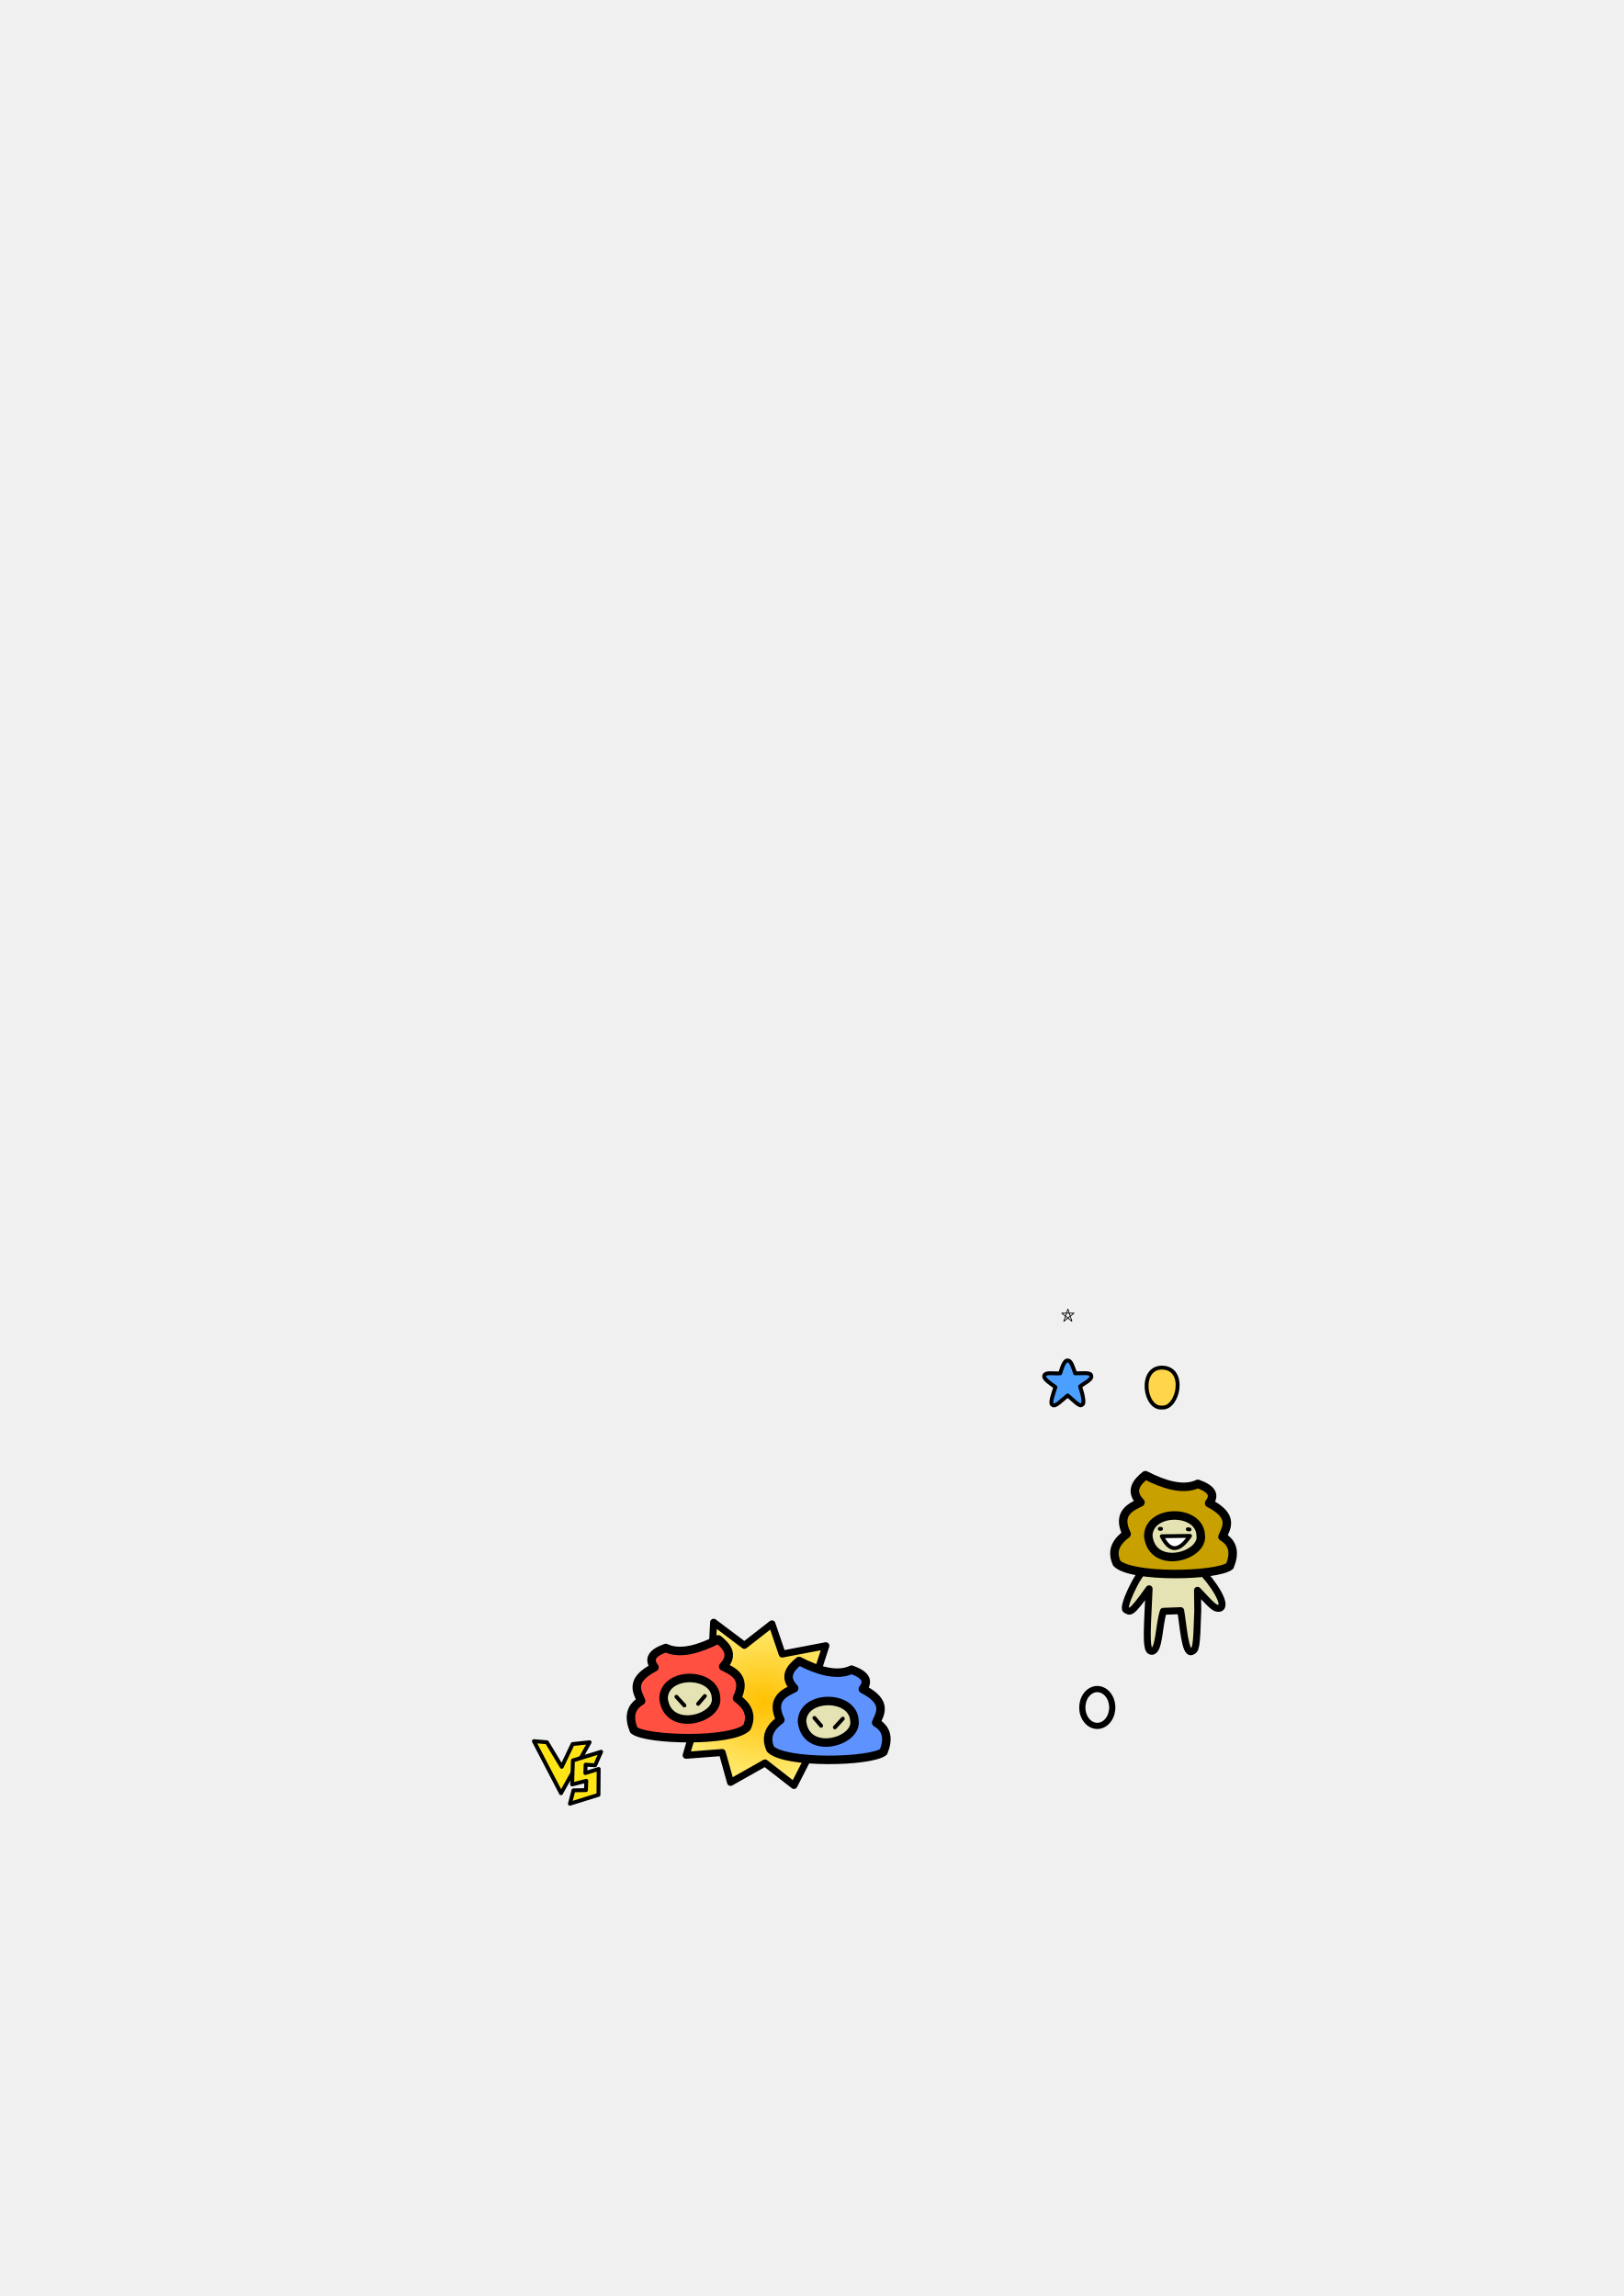
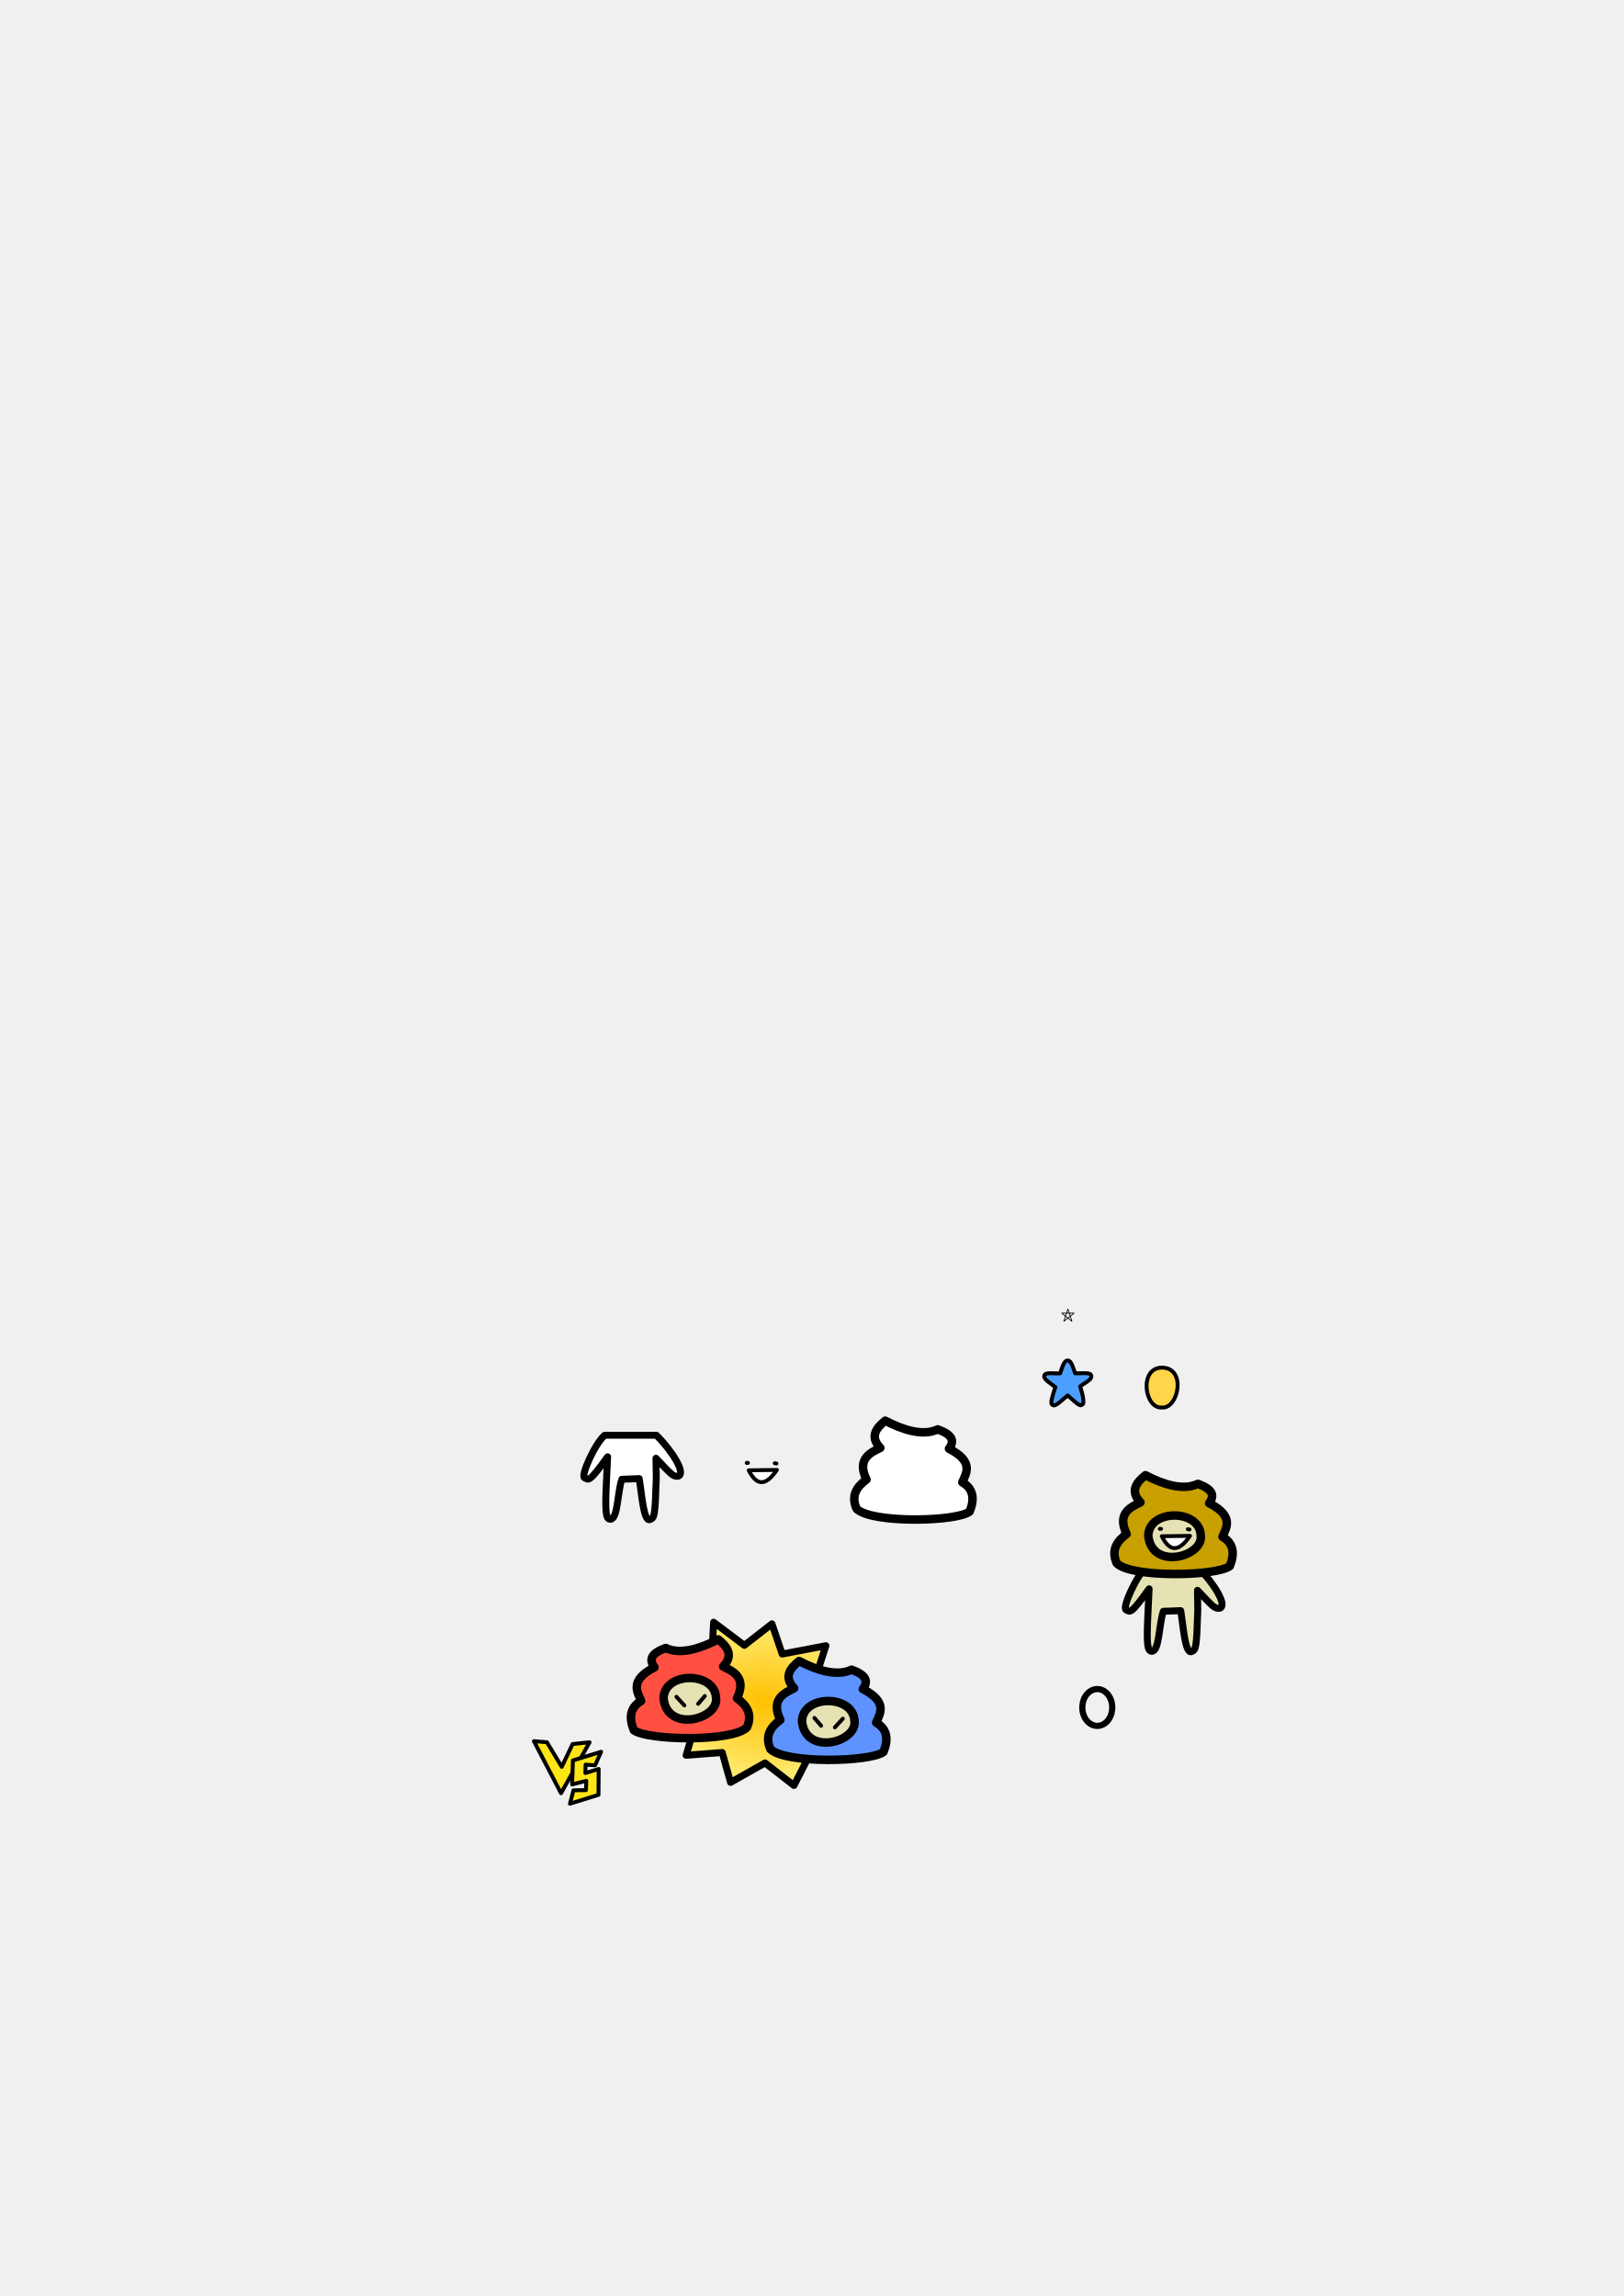
- <svg xmlns="http://www.w3.org/2000/svg" xmlns:xlink="http://www.w3.org/1999/xlink" width="210mm" height="297mm" viewBox="0 0 210 297" version="1.1" id="svg8">
+ <svg xmlns="http://www.w3.org/2000/svg" xmlns:xlink="http://www.w3.org/1999/xlink" id="svg8" version="1.1" viewBox="0 0 210 297" height="297mm" width="210mm">
  <defs id="defs2">
+     <linearGradient id="linearGradient997">
+       <stop id="stop993" offset="0" style="stop-color:#ffe186;stop-opacity:1" />
+       <stop style="stop-color:#ffdb5b;stop-opacity:1" offset="0.354" id="stop999" />
+       <stop id="stop1001" offset="0.672" style="stop-color:#ff6557;stop-opacity:1" />
+       <stop id="stop995" offset="1" style="stop-color:#ff2525;stop-opacity:1" />
+     </linearGradient>
+     <linearGradient id="linearGradient911">
+       <stop id="stop907" offset="0" style="stop-color:#ff5c01;stop-opacity:1" />
+       <stop style="stop-color:#e5f341;stop-opacity:1" offset="0.138" id="stop913" />
+       <stop id="stop915" offset="0.303" style="stop-color:#5aee7d;stop-opacity:1" />
+       <stop style="stop-color:#6ccde8;stop-opacity:1" offset="0.483" id="stop917" />
+       <stop id="stop919" offset="0.693" style="stop-color:#7c72e1;stop-opacity:1" />
+       <stop style="stop-color:#b67cdd;stop-opacity:1" offset="0.85" id="stop921" />
+       <stop id="stop909" offset="1" style="stop-color:#fb82ff;stop-opacity:1" />
+     </linearGradient>
    <linearGradient id="linearGradient970">
-       <stop id="stop966" offset="0" style="stop-color:#ffc001;stop-opacity:1" />
-       <stop id="stop968" offset="1" style="stop-color:#fff182;stop-opacity:1" />
+       <stop style="stop-color:#ffc001;stop-opacity:1" offset="0" id="stop966" />
+       <stop style="stop-color:#fff182;stop-opacity:1" offset="1" id="stop968" />
    </linearGradient>
-     <radialGradient spreadMethod="pad" gradientUnits="userSpaceOnUse" gradientTransform="matrix(1,0,0,0.9050471,0,20.86558)" r="12.887" fy="220.175" fx="98.758" cy="220.175" cx="98.758" id="radialGradient972" xlink:href="#linearGradient970" />
+     <radialGradient xlink:href="#linearGradient970" id="radialGradient972" cx="98.758" cy="220.175" fx="98.758" fy="220.175" r="12.887" gradientTransform="matrix(1,0,0,0.9050471,0,20.86558)" gradientUnits="userSpaceOnUse" spreadMethod="pad" />
+     <linearGradient gradientTransform="matrix(4.015598,-0.6769159,0.6941582,4.117883,-594.64,-712.2462)" spreadMethod="pad" gradientUnits="userSpaceOnUse" y2="267.02" x2="178.491" y1="253.164" x1="162.105" id="linearGradient905" xlink:href="#linearGradient997" />
+     <linearGradient xlink:href="#linearGradient911" id="linearGradient905-1" x1="162.151" y1="267.069" x2="178.491" y2="253.271" gradientUnits="userSpaceOnUse" spreadMethod="pad" gradientTransform="matrix(4.072253,0,0,4.175981,-344.0528,-854.7315)" />
+     <radialGradient spreadMethod="pad" gradientUnits="userSpaceOnUse" gradientTransform="matrix(3.865453,0,0,3.498417,-104.531,-519.9902)" r="12.887" fy="220.175" fx="98.758" cy="220.175" cx="98.758" id="radialGradient972-8" xlink:href="#linearGradient970" />
  </defs>
  <g id="layer1">
-     <path id="path943" d="m 92.104,213.496 0.194,-3.651 3.973,2.99 3.567,-2.779 1.328,3.904 5.65,-1.076 -1.417,4.383 5.292,2.778 -5.358,2.183 2.91,4.564 -3.448,0.048 -2.108,4.119 -3.743,-2.912 -4.459,2.515 -1.08,-3.866 -4.662,0.359 1.221,-4.122 -4.145,-3.218 4.63,-2.051 -2.332,-3.539 z" style="fill:url(#radialGradient972);fill-opacity:1;fill-rule:evenodd;stroke:#000000;stroke-width:0.904;stroke-linecap:round;stroke-linejoin:round;stroke-miterlimit:4;stroke-dasharray:none;paint-order:markers fill stroke" />
-     <path style="fill:#e5e3b3;fill-opacity:1;fill-rule:evenodd;stroke:#000000;stroke-width:0.9;stroke-linecap:round;stroke-linejoin:round;stroke-miterlimit:4;stroke-dasharray:none;stroke-opacity:1;paint-order:markers fill stroke" d="m 148.474,208.596 c -0.204,4.12 -0.089,5.037 0.519,5.007 0.953,-0.048 0.875,-3.367 1.466,-5.172 l 2.244,-0.083 c 0.319,1.749 0.543,5.649 1.405,5.296 0.559,-0.23 0.651,-0.355 0.804,-5.331 l -0.035,-2.599 c 1.98,2.096 2.213,2.401 2.856,2.322 1.081,-0.3 -0.722,-3.239 -2.809,-5.299 l -6.685,-1e-5 c -1.261,1.073 -3.122,5.248 -2.611,5.496 0.539,0.262 0.532,0.732 2.989,-2.709 z" id="path833" />
-     <path style="fill:#c8a000;fill-opacity:1;fill-rule:evenodd;stroke:#000000;stroke-width:1.1;stroke-linecap:round;stroke-linejoin:round;stroke-miterlimit:4;stroke-dasharray:none;stroke-opacity:1;paint-order:markers fill stroke" d="m 144.431,202.214 c 1.896,1.919 12.93,1.679 14.626,0.364 0.66,-1.628 0.492,-2.946 -0.947,-3.788 0.438,-1.106 1.622,-2.622 -1.727,-4.345 0.801,-1.059 0.36,-1.843 -1.457,-2.502 -1.915,0.916 -4.504,0.066 -6.787,-1.119 -1.033,0.841 -2.114,1.98 -0.64,3.516 -1.021,0.529 -3.167,1.298 -1.786,4.092 -1.135,0.85 -2.083,1.976 -1.282,3.781 z" id="path835" />
-     <path style="fill:#e5e3b3;fill-opacity:1;fill-rule:evenodd;stroke:#000000;stroke-width:1.1;stroke-linecap:round;stroke-linejoin:round;stroke-miterlimit:4;stroke-dasharray:none;stroke-opacity:1;paint-order:markers fill stroke" d="m 148.511,198.69 c 0.046,-3.521 6.624,-3.519 6.783,-0.113 0.422,2.771 -6.279,4.614 -6.783,0.113 z" id="path837" />
-     <path style="fill:#ffffff;fill-opacity:1;fill-rule:evenodd;stroke:#000000;stroke-width:0.5;stroke-linecap:round;stroke-linejoin:round;stroke-miterlimit:4;stroke-dasharray:none;stroke-opacity:1;paint-order:markers fill stroke" d="m 149.997,197.764 h 0.165" id="path839" />
-     <path style="fill:#ffffff;fill-opacity:1;fill-rule:evenodd;stroke:#000000;stroke-width:0.5;stroke-linecap:round;stroke-linejoin:round;stroke-miterlimit:4;stroke-dasharray:none;stroke-opacity:1;paint-order:markers fill stroke" d="m 153.624,197.811 0.224,0.035" id="path841" />
-     <path style="fill:#ffffff;fill-opacity:1;fill-rule:evenodd;stroke:#000000;stroke-width:0.5;stroke-linecap:round;stroke-linejoin:round;stroke-miterlimit:4;stroke-dasharray:none;stroke-opacity:1;paint-order:markers fill stroke" d="m 150.257,198.721 c 1.181,2.341 2.406,1.753 3.65,-0.047 z" id="path843" />
-     <path style="fill:none;fill-opacity:1;fill-rule:evenodd;stroke:#000000;stroke-width:0.8;stroke-linecap:round;stroke-linejoin:round;stroke-miterlimit:4;stroke-dasharray:none;stroke-opacity:1;paint-order:markers fill stroke" id="path1437" d="m 140.375,222.315 a 1.937,2.382 0 0 1 0.36,-3.33 1.937,2.382 0 0 1 2.71,0.425 1.937,2.382 0 0 1 -0.332,3.334 1.937,2.382 0 0 1 -2.713,-0.391" />
-     <path id="path835-4" d="m 96.6,223.447 c -1.896,1.919 -12.93,1.679 -14.626,0.364 -0.66,-1.628 -0.492,-2.946 0.947,-3.788 -0.438,-1.106 -1.622,-2.622 1.727,-4.345 -0.801,-1.059 -0.36,-1.843 1.457,-2.502 1.915,0.916 4.504,0.066 6.787,-1.119 1.033,0.841 2.114,1.98 0.64,3.516 1.021,0.529 3.167,1.298 1.786,4.092 1.135,0.85 2.083,1.976 1.282,3.781 z" style="fill:#ff5041;fill-opacity:1;fill-rule:evenodd;stroke:#000000;stroke-width:1.1;stroke-linecap:round;stroke-linejoin:round;stroke-miterlimit:4;stroke-dasharray:none;stroke-opacity:1;paint-order:markers fill stroke" />
-     <path id="path862" d="m 138.113,169.333 -0.529,1.587 1.323,-1.058 h -1.587 c 0.441,0.353 1.393,1.114 1.323,1.058 z" style="fill:none;fill-opacity:1;fill-rule:evenodd;stroke:#000000;stroke-width:0.1;stroke-linecap:round;stroke-linejoin:round;stroke-miterlimit:4;stroke-dasharray:none;paint-order:markers fill stroke" />
-     <path id="path864" d="m 136.138,181.726 c -0.414,-0.085 0.061,-1.393 0.362,-2.291 -0.658,-0.529 -1.697,-1.092 -1.396,-1.587 0.245,-0.359 1.157,-0.144 2.014,-0.201 0.237,-0.713 0.517,-1.726 0.983,-1.655 0.449,-0.032 0.698,0.957 0.955,1.655 0.812,0.012 1.9,-0.127 2.03,0.191 0.333,0.576 -0.736,0.978 -1.39,1.507 0.298,0.898 0.656,2.313 0.235,2.359 -0.258,0.37 -1.135,-0.625 -1.844,-1.196 -0.722,0.58 -1.644,1.566 -1.948,1.217 z" style="fill:#4a9fff;fill-opacity:1;fill-rule:evenodd;stroke:#000000;stroke-width:0.504;stroke-linecap:round;stroke-linejoin:round;stroke-miterlimit:4;stroke-dasharray:none;paint-order:markers fill stroke" />
-     <path id="path866" d="m 150.316,176.907 c 3.186,0.077 2.07,5.325 0,5.159 -2.303,0.258 -3.072,-5.177 0,-5.159 z" style="fill:#ffd54a;fill-opacity:1;fill-rule:evenodd;stroke:#000000;stroke-width:0.504;stroke-linecap:round;stroke-linejoin:round;stroke-miterlimit:4;stroke-dasharray:none;paint-order:markers fill stroke" />
-     <path style="fill:#5e92ff;fill-opacity:1;fill-rule:evenodd;stroke:#000000;stroke-width:1.1;stroke-linecap:round;stroke-linejoin:round;stroke-miterlimit:4;stroke-dasharray:none;stroke-opacity:1;paint-order:markers fill stroke" d="m 99.642,226.254 c 1.896,1.919 12.93,1.679 14.626,0.364 0.66,-1.628 0.492,-2.946 -0.947,-3.788 0.438,-1.106 1.622,-2.622 -1.727,-4.345 0.801,-1.059 0.36,-1.843 -1.457,-2.502 -1.915,0.916 -4.504,0.066 -6.787,-1.119 -1.033,0.841 -2.114,1.98 -0.64,3.516 -1.021,0.529 -3.167,1.298 -1.786,4.092 -1.135,0.85 -2.083,1.976 -1.282,3.781 z" id="path835-4-4" />
-     <path id="path837-7" d="m 103.725,222.689 c 0.046,-3.521 6.624,-3.519 6.783,-0.113 0.422,2.771 -6.279,4.614 -6.783,0.113 z" style="fill:#e5e3b3;fill-opacity:1;fill-rule:evenodd;stroke:#000000;stroke-width:1.1;stroke-linecap:round;stroke-linejoin:round;stroke-miterlimit:4;stroke-dasharray:none;stroke-opacity:1;paint-order:markers fill stroke" />
-     <path style="fill:#e5e3b3;fill-opacity:1;fill-rule:evenodd;stroke:#000000;stroke-width:1.1;stroke-linecap:round;stroke-linejoin:round;stroke-miterlimit:4;stroke-dasharray:none;stroke-opacity:1;paint-order:markers fill stroke" d="m 85.82,219.713 c 0.046,-3.521 6.624,-3.519 6.783,-0.113 0.422,2.771 -6.279,4.614 -6.783,0.113 z" id="path837-7-6" />
-     <path id="path917" d="m 105.333,222.227 0.865,1.006" style="fill:#ff5041;fill-opacity:1;fill-rule:evenodd;stroke:#000000;stroke-width:0.504;stroke-linecap:round;stroke-linejoin:round;stroke-miterlimit:4;stroke-dasharray:none;paint-order:markers fill stroke" />
-     <path id="path919" d="m 107.976,223.443 1.029,-1.123" style="fill:#ff5041;fill-opacity:1;fill-rule:evenodd;stroke:#000000;stroke-width:0.504;stroke-linecap:round;stroke-linejoin:round;stroke-miterlimit:4;stroke-dasharray:none;paint-order:markers fill stroke" />
-     <path style="fill:#ff5041;fill-opacity:1;fill-rule:evenodd;stroke:#000000;stroke-width:0.504;stroke-linecap:round;stroke-linejoin:round;stroke-miterlimit:4;stroke-dasharray:none;paint-order:markers fill stroke" d="m 91.158,219.394 -0.865,1.006" id="path917-5" />
-     <path style="fill:#ff5041;fill-opacity:1;fill-rule:evenodd;stroke:#000000;stroke-width:0.504;stroke-linecap:round;stroke-linejoin:round;stroke-miterlimit:4;stroke-dasharray:none;paint-order:markers fill stroke" d="m 88.515,220.61 -1.029,-1.123" id="path919-8" />
-     <path id="path939" d="m 69.052,225.229 3.508,6.735 3.695,-6.595 -2.198,0.234 -1.403,2.947 -1.918,-3.18 z" style="fill:#ffe416;fill-opacity:1;fill-rule:evenodd;stroke:#000000;stroke-width:0.504;stroke-linecap:round;stroke-linejoin:round;stroke-miterlimit:4;stroke-dasharray:none;paint-order:markers fill stroke" />
-     <path id="path941" d="m 77.744,226.6 -3.648,1.123 -0.1,3.106 1.832,-0.47 -0.041,1.2 -1.621,0.032 -0.452,1.729 3.69,-1.149 0.025,-3.345 -1.725,0.529 0.037,-1.085 1.229,0.081 z" style="fill:#ffe416;fill-opacity:1;fill-rule:evenodd;stroke:#000000;stroke-width:0.504;stroke-linecap:round;stroke-linejoin:round;stroke-miterlimit:4;stroke-dasharray:none;paint-order:markers fill stroke" />
+     <path id="path943-5" d="m 251.493,224.613 0.749,-14.114 15.359,11.557 13.789,-10.744 5.132,15.09 19.222,-1.539 -2.889,16.321 14.124,8.74 -14.349,8.438 11.25,17.642 -13.329,0.186 -8.149,15.922 -14.468,-11.258 -17.237,9.723 -4.174,-14.943 -18.019,1.387 4.721,-15.935 -11.158,-9.26 13.034,-11.107 -9.013,-13.679 z" style="fill:url(#radialGradient972-8);fill-opacity:1;fill-rule:evenodd;stroke:#000000;stroke-width:3.494;stroke-linecap:round;stroke-linejoin:round;stroke-miterlimit:4;stroke-dasharray:none;paint-order:markers fill stroke" />
+     <path style="fill:url(#radialGradient972);fill-opacity:1;fill-rule:evenodd;stroke:#000000;stroke-width:0.904;stroke-linecap:round;stroke-linejoin:round;stroke-miterlimit:4;stroke-dasharray:none;paint-order:markers fill stroke" d="m 92.104,213.496 0.194,-3.651 3.973,2.99 3.567,-2.779 1.328,3.904 5.65,-1.076 -1.417,4.383 5.292,2.778 -5.358,2.183 2.91,4.564 -3.448,0.048 -2.108,4.119 -3.743,-2.912 -4.459,2.515 -1.08,-3.866 -4.662,0.359 1.221,-4.122 -4.145,-3.218 4.63,-2.051 -2.332,-3.539 z" id="path943" />
+     <path id="path833" d="m 148.474,208.596 c -0.204,4.12 -0.089,5.037 0.519,5.007 0.953,-0.048 0.875,-3.367 1.466,-5.172 l 2.244,-0.083 c 0.319,1.749 0.543,5.649 1.405,5.296 0.559,-0.23 0.651,-0.355 0.804,-5.331 l -0.035,-2.599 c 1.98,2.096 2.213,2.401 2.856,2.322 1.081,-0.3 -0.722,-3.239 -2.809,-5.299 l -6.685,-1e-5 c -1.261,1.073 -3.122,5.248 -2.611,5.496 0.539,0.262 0.532,0.732 2.989,-2.709 z" style="fill:#e5e3b3;fill-opacity:1;fill-rule:evenodd;stroke:#000000;stroke-width:0.9;stroke-linecap:round;stroke-linejoin:round;stroke-miterlimit:4;stroke-dasharray:none;stroke-opacity:1;paint-order:markers fill stroke" />
+     <path id="path835" d="m 144.431,202.214 c 1.896,1.919 12.93,1.679 14.626,0.364 0.66,-1.628 0.492,-2.946 -0.947,-3.788 0.438,-1.106 1.622,-2.622 -1.727,-4.345 0.801,-1.059 0.36,-1.843 -1.457,-2.502 -1.915,0.916 -4.504,0.066 -6.787,-1.119 -1.033,0.841 -2.114,1.98 -0.64,3.516 -1.021,0.529 -3.167,1.298 -1.786,4.092 -1.135,0.85 -2.083,1.976 -1.282,3.781 z" style="fill:#c8a000;fill-opacity:1;fill-rule:evenodd;stroke:#000000;stroke-width:1.1;stroke-linecap:round;stroke-linejoin:round;stroke-miterlimit:4;stroke-dasharray:none;stroke-opacity:1;paint-order:markers fill stroke" />
+     <path id="path837" d="m 148.511,198.69 c 0.046,-3.521 6.624,-3.519 6.783,-0.113 0.422,2.771 -6.279,4.614 -6.783,0.113 z" style="fill:#e5e3b3;fill-opacity:1;fill-rule:evenodd;stroke:#000000;stroke-width:1.1;stroke-linecap:round;stroke-linejoin:round;stroke-miterlimit:4;stroke-dasharray:none;stroke-opacity:1;paint-order:markers fill stroke" />
+     <path id="path839" d="m 149.997,197.764 h 0.165" style="fill:#ffffff;fill-opacity:1;fill-rule:evenodd;stroke:#000000;stroke-width:0.5;stroke-linecap:round;stroke-linejoin:round;stroke-miterlimit:4;stroke-dasharray:none;stroke-opacity:1;paint-order:markers fill stroke" />
+     <path id="path841" d="m 153.624,197.811 0.224,0.035" style="fill:#ffffff;fill-opacity:1;fill-rule:evenodd;stroke:#000000;stroke-width:0.5;stroke-linecap:round;stroke-linejoin:round;stroke-miterlimit:4;stroke-dasharray:none;stroke-opacity:1;paint-order:markers fill stroke" />
+     <path id="path843" d="m 150.257,198.721 c 1.181,2.341 2.406,1.753 3.65,-0.047 z" style="fill:#ffffff;fill-opacity:1;fill-rule:evenodd;stroke:#000000;stroke-width:0.5;stroke-linecap:round;stroke-linejoin:round;stroke-miterlimit:4;stroke-dasharray:none;stroke-opacity:1;paint-order:markers fill stroke" />
+     <path d="m 140.375,222.315 a 1.937,2.382 0 0 1 0.36,-3.33 1.937,2.382 0 0 1 2.71,0.425 1.937,2.382 0 0 1 -0.332,3.334 1.937,2.382 0 0 1 -2.713,-0.391" id="path1437" style="fill:none;fill-opacity:1;fill-rule:evenodd;stroke:#000000;stroke-width:0.8;stroke-linecap:round;stroke-linejoin:round;stroke-miterlimit:4;stroke-dasharray:none;stroke-opacity:1;paint-order:markers fill stroke" />
+     <path style="fill:#ff5041;fill-opacity:1;fill-rule:evenodd;stroke:#000000;stroke-width:1.1;stroke-linecap:round;stroke-linejoin:round;stroke-miterlimit:4;stroke-dasharray:none;stroke-opacity:1;paint-order:markers fill stroke" d="m 96.6,223.447 c -1.896,1.919 -12.93,1.679 -14.626,0.364 -0.66,-1.628 -0.492,-2.946 0.947,-3.788 -0.438,-1.106 -1.622,-2.622 1.727,-4.345 -0.801,-1.059 -0.36,-1.843 1.457,-2.502 1.915,0.916 4.504,0.066 6.787,-1.119 1.033,0.841 2.114,1.98 0.64,3.516 1.021,0.529 3.167,1.298 1.786,4.092 1.135,0.85 2.083,1.976 1.282,3.781 z" id="path835-4" />
+     <path style="fill:none;fill-opacity:1;fill-rule:evenodd;stroke:#000000;stroke-width:0.1;stroke-linecap:round;stroke-linejoin:round;stroke-miterlimit:4;stroke-dasharray:none;paint-order:markers fill stroke" d="m 138.113,169.333 -0.529,1.587 1.323,-1.058 h -1.587 c 0.441,0.353 1.393,1.114 1.323,1.058 z" id="path862" />
+     <path style="fill:#4a9fff;fill-opacity:1;fill-rule:evenodd;stroke:#000000;stroke-width:0.504;stroke-linecap:round;stroke-linejoin:round;stroke-miterlimit:4;stroke-dasharray:none;paint-order:markers fill stroke" d="m 136.138,181.726 c -0.414,-0.085 0.061,-1.393 0.362,-2.291 -0.658,-0.529 -1.697,-1.092 -1.396,-1.587 0.245,-0.359 1.157,-0.144 2.014,-0.201 0.237,-0.713 0.517,-1.726 0.983,-1.655 0.449,-0.032 0.698,0.957 0.955,1.655 0.812,0.012 1.9,-0.127 2.03,0.191 0.333,0.576 -0.736,0.978 -1.39,1.507 0.298,0.898 0.656,2.313 0.235,2.359 -0.258,0.37 -1.135,-0.625 -1.844,-1.196 -0.722,0.58 -1.644,1.566 -1.948,1.217 z" id="path864" />
+     <path style="fill:#ffd54a;fill-opacity:1;fill-rule:evenodd;stroke:#000000;stroke-width:0.504;stroke-linecap:round;stroke-linejoin:round;stroke-miterlimit:4;stroke-dasharray:none;paint-order:markers fill stroke" d="m 150.316,176.907 c 3.186,0.077 2.07,5.325 0,5.159 -2.303,0.258 -3.072,-5.177 0,-5.159 z" id="path866" />
+     <path id="path835-4-4" d="m 99.642,226.254 c 1.896,1.919 12.93,1.679 14.626,0.364 0.66,-1.628 0.492,-2.946 -0.947,-3.788 0.438,-1.106 1.622,-2.622 -1.727,-4.345 0.801,-1.059 0.36,-1.843 -1.457,-2.502 -1.915,0.916 -4.504,0.066 -6.787,-1.119 -1.033,0.841 -2.114,1.98 -0.64,3.516 -1.021,0.529 -3.167,1.298 -1.786,4.092 -1.135,0.85 -2.083,1.976 -1.282,3.781 z" style="fill:#5e92ff;fill-opacity:1;fill-rule:evenodd;stroke:#000000;stroke-width:1.1;stroke-linecap:round;stroke-linejoin:round;stroke-miterlimit:4;stroke-dasharray:none;stroke-opacity:1;paint-order:markers fill stroke" />
+     <path style="fill:#e5e3b3;fill-opacity:1;fill-rule:evenodd;stroke:#000000;stroke-width:1.1;stroke-linecap:round;stroke-linejoin:round;stroke-miterlimit:4;stroke-dasharray:none;stroke-opacity:1;paint-order:markers fill stroke" d="m 103.725,222.689 c 0.046,-3.521 6.624,-3.519 6.783,-0.113 0.422,2.771 -6.279,4.614 -6.783,0.113 z" id="path837-7" />
+     <path id="path837-7-6" d="m 85.82,219.713 c 0.046,-3.521 6.624,-3.519 6.783,-0.113 0.422,2.771 -6.279,4.614 -6.783,0.113 z" style="fill:#e5e3b3;fill-opacity:1;fill-rule:evenodd;stroke:#000000;stroke-width:1.1;stroke-linecap:round;stroke-linejoin:round;stroke-miterlimit:4;stroke-dasharray:none;stroke-opacity:1;paint-order:markers fill stroke" />
+     <path style="fill:#ff5041;fill-opacity:1;fill-rule:evenodd;stroke:#000000;stroke-width:0.504;stroke-linecap:round;stroke-linejoin:round;stroke-miterlimit:4;stroke-dasharray:none;paint-order:markers fill stroke" d="m 105.333,222.227 0.865,1.006" id="path917" />
+     <path style="fill:#ff5041;fill-opacity:1;fill-rule:evenodd;stroke:#000000;stroke-width:0.504;stroke-linecap:round;stroke-linejoin:round;stroke-miterlimit:4;stroke-dasharray:none;paint-order:markers fill stroke" d="m 107.976,223.443 1.029,-1.123" id="path919" />
+     <path id="path917-5" d="m 91.158,219.394 -0.865,1.006" style="fill:#ff5041;fill-opacity:1;fill-rule:evenodd;stroke:#000000;stroke-width:0.504;stroke-linecap:round;stroke-linejoin:round;stroke-miterlimit:4;stroke-dasharray:none;paint-order:markers fill stroke" />
+     <path id="path919-8" d="m 88.515,220.61 -1.029,-1.123" style="fill:#ff5041;fill-opacity:1;fill-rule:evenodd;stroke:#000000;stroke-width:0.504;stroke-linecap:round;stroke-linejoin:round;stroke-miterlimit:4;stroke-dasharray:none;paint-order:markers fill stroke" />
+     <path style="fill:#ffe416;fill-opacity:1;fill-rule:evenodd;stroke:#000000;stroke-width:0.504;stroke-linecap:round;stroke-linejoin:round;stroke-miterlimit:4;stroke-dasharray:none;paint-order:markers fill stroke" d="m 69.052,225.229 3.508,6.735 3.695,-6.595 -2.198,0.234 -1.403,2.947 -1.918,-3.18 z" id="path939" />
+     <path style="fill:#ffe416;fill-opacity:1;fill-rule:evenodd;stroke:#000000;stroke-width:0.504;stroke-linecap:round;stroke-linejoin:round;stroke-miterlimit:4;stroke-dasharray:none;paint-order:markers fill stroke" d="m 77.744,226.6 -3.648,1.123 -0.1,3.106 1.832,-0.47 -0.041,1.2 -1.621,0.032 -0.452,1.729 3.69,-1.149 0.025,-3.345 -1.725,0.529 0.037,-1.085 1.229,0.081 z" id="path941" />
+     <g transform="matrix(0.7976152,-0.1199247,0.1199247,0.7976152,9.249261,69.88255)" id="g1008">
+       <path id="path835-1" d="m 243.479,268.931 c 8.947,6.619 53.089,-1.838 58.983,-8.401 1.519,-7.152 -0.07,-12.466 -6.432,-14.957 0.99,-4.852 4.693,-11.895 -9.95,-16.723 2.483,-4.904 0.168,-7.832 -7.589,-9.317 -7.054,5.069 -18.041,3.321 -28.029,-0.012 -3.563,4.161 -7.113,9.586 -0.13,14.912 -3.733,2.869 -11.816,7.488 -4.332,18.058 -3.967,4.268 -6.991,9.548 -2.521,16.439 z" style="fill:url(#linearGradient905);fill-opacity:1;fill-rule:evenodd;stroke:#000000;stroke-width:4.536;stroke-linecap:round;stroke-linejoin:round;stroke-miterlimit:4;stroke-dasharray:none;stroke-opacity:1;paint-order:markers fill stroke" />
+       <path id="path837-5" d="m 257.414,251.66 c -2.259,-14.528 24.157,-18.976 27.16,-5.059 3.616,11.124 -22.01,23.251 -27.16,5.059 z" style="fill:#e5e3b3;fill-opacity:1;fill-rule:evenodd;stroke:#000000;stroke-width:4.536;stroke-linecap:round;stroke-linejoin:round;stroke-miterlimit:4;stroke-dasharray:none;stroke-opacity:1;paint-order:markers fill stroke" />
+       <path id="path839-2" d="m 262.705,251.85 c 0.657,-5.097 4.091,-6.407 6.906,-0.947" style="fill:none;fill-opacity:1;fill-rule:evenodd;stroke:#000000;stroke-width:2.062;stroke-linecap:round;stroke-linejoin:round;stroke-miterlimit:4;stroke-dasharray:none;stroke-opacity:1;paint-order:markers fill stroke" />
+       <path id="path841-0" d="m 272.937,250.454 c 0.282,-5.459 3.996,-6.776 6.649,-0.862" style="fill:none;fill-opacity:1;fill-rule:evenodd;stroke:#000000;stroke-width:2.062;stroke-linecap:round;stroke-linejoin:round;stroke-miterlimit:4;stroke-dasharray:none;stroke-opacity:1;paint-order:markers fill stroke" />
+     </g>
+     <rect y="202.052" x="224.882" height="97.695" width="97.695" id="rect923" style="fill:none;fill-opacity:1;fill-rule:evenodd;stroke:#000000;stroke-width:0.905;stroke-linecap:round;stroke-linejoin:round;stroke-miterlimit:4;stroke-dasharray:none;paint-order:markers fill stroke" />
+     <g transform="rotate(9.734941,144.7867,-122.325)" id="g1015">
+       <path style="fill:url(#linearGradient905-1);fill-opacity:1;fill-rule:evenodd;stroke:#000000;stroke-width:4.536;stroke-linecap:round;stroke-linejoin:round;stroke-miterlimit:4;stroke-dasharray:none;stroke-opacity:1;paint-order:markers fill stroke" d="m 319.308,252.113 c 7.722,8.014 52.656,7.012 59.559,1.52 2.687,-6.8 2.003,-12.304 -3.856,-15.818 1.783,-4.62 6.605,-10.949 -7.032,-18.144 3.264,-4.423 1.467,-7.695 -5.934,-10.449 -7.799,3.826 -18.342,0.276 -27.637,-4.671 -4.205,3.511 -8.608,8.27 -2.607,14.683 -4.158,2.208 -12.896,5.42 -7.273,17.087 -4.621,3.549 -8.481,8.253 -5.219,15.791 z" id="path835-1-4" />
+       <path style="fill:#e5e3b3;fill-opacity:1;fill-rule:evenodd;stroke:#000000;stroke-width:4.536;stroke-linecap:round;stroke-linejoin:round;stroke-miterlimit:4;stroke-dasharray:none;stroke-opacity:1;paint-order:markers fill stroke" d="m 335.921,237.398 c 0.187,-14.702 26.976,-14.697 27.623,-0.473 1.717,11.57 -25.568,19.269 -27.623,0.473 z" id="path837-5-9" />
+       <path style="fill:#ffffff;fill-opacity:1;fill-rule:evenodd;stroke:#000000;stroke-width:2.062;stroke-linecap:round;stroke-linejoin:round;stroke-miterlimit:4;stroke-dasharray:none;stroke-opacity:1;paint-order:markers fill stroke" d="m 341.975,233.53 h 0.673" id="path839-2-2" />
+       <path style="fill:#ffffff;fill-opacity:1;fill-rule:evenodd;stroke:#000000;stroke-width:2.062;stroke-linecap:round;stroke-linejoin:round;stroke-miterlimit:4;stroke-dasharray:none;stroke-opacity:1;paint-order:markers fill stroke" d="m 356.742,233.728 0.914,0.148" id="path841-0-7" />
+       <path style="fill:#ffffff;fill-opacity:1;fill-rule:evenodd;stroke:#000000;stroke-width:2.062;stroke-linecap:round;stroke-linejoin:round;stroke-miterlimit:4;stroke-dasharray:none;stroke-opacity:1;paint-order:markers fill stroke" d="m 343.033,237.526 c 4.809,9.776 9.799,7.319 14.863,-0.197 z" id="path843-9-6" />
+     </g>
+     <path style="fill:#ffffff;fill-opacity:1;fill-rule:evenodd;stroke:#000000;stroke-width:1.1;stroke-linecap:round;stroke-linejoin:round;stroke-miterlimit:4;stroke-dasharray:none;stroke-opacity:1;paint-order:markers fill stroke" d="m 110.784,195.166 c 1.896,1.919 12.93,1.679 14.626,0.364 0.66,-1.628 0.492,-2.946 -0.947,-3.788 0.438,-1.106 1.622,-2.622 -1.727,-4.345 0.801,-1.059 0.36,-1.843 -1.457,-2.502 -1.915,0.916 -4.504,0.066 -6.787,-1.119 -1.033,0.841 -2.114,1.98 -0.64,3.516 -1.021,0.529 -3.167,1.298 -1.786,4.092 -1.135,0.85 -2.083,1.976 -1.282,3.781 z" id="path835-7" />
+     <path style="fill:#ffffff;fill-opacity:1;fill-rule:evenodd;stroke:#000000;stroke-width:0.9;stroke-linecap:round;stroke-linejoin:round;stroke-miterlimit:4;stroke-dasharray:none;stroke-opacity:1;paint-order:markers fill stroke" d="m 78.44,191.516 c -0.204,4.12 -0.089,5.037 0.519,5.007 0.953,-0.048 0.875,-3.367 1.466,-5.172 l 2.244,-0.083 c 0.319,1.749 0.543,5.649 1.405,5.296 0.559,-0.23 0.651,-0.355 0.804,-5.331 l -0.035,-2.599 c 1.98,2.096 2.213,2.401 2.856,2.322 1.081,-0.3 -0.722,-3.239 -2.809,-5.299 l -6.685,-1e-5 c -1.261,1.073 -3.122,5.248 -2.611,5.496 0.539,0.262 0.532,0.732 2.989,-2.709 z" id="path833-2" />
+     <g transform="translate(-53.22673,-7.857724)" id="g1104">
+       <path id="path839-3" d="m 149.8,197.091 h 0.165" style="fill:#ffffff;fill-opacity:1;fill-rule:evenodd;stroke:#000000;stroke-width:0.5;stroke-linecap:round;stroke-linejoin:round;stroke-miterlimit:4;stroke-dasharray:none;stroke-opacity:1;paint-order:markers fill stroke" />
+       <path id="path841-1" d="m 153.426,197.138 0.224,0.035" style="fill:#ffffff;fill-opacity:1;fill-rule:evenodd;stroke:#000000;stroke-width:0.5;stroke-linecap:round;stroke-linejoin:round;stroke-miterlimit:4;stroke-dasharray:none;stroke-opacity:1;paint-order:markers fill stroke" />
+       <path id="path843-1" d="m 150.06,198.048 c 1.181,2.341 2.406,1.753 3.65,-0.047 z" style="fill:#ffffff;fill-opacity:1;fill-rule:evenodd;stroke:#000000;stroke-width:0.5;stroke-linecap:round;stroke-linejoin:round;stroke-miterlimit:4;stroke-dasharray:none;stroke-opacity:1;paint-order:markers fill stroke" />
+     </g>
  </g>
</svg>
